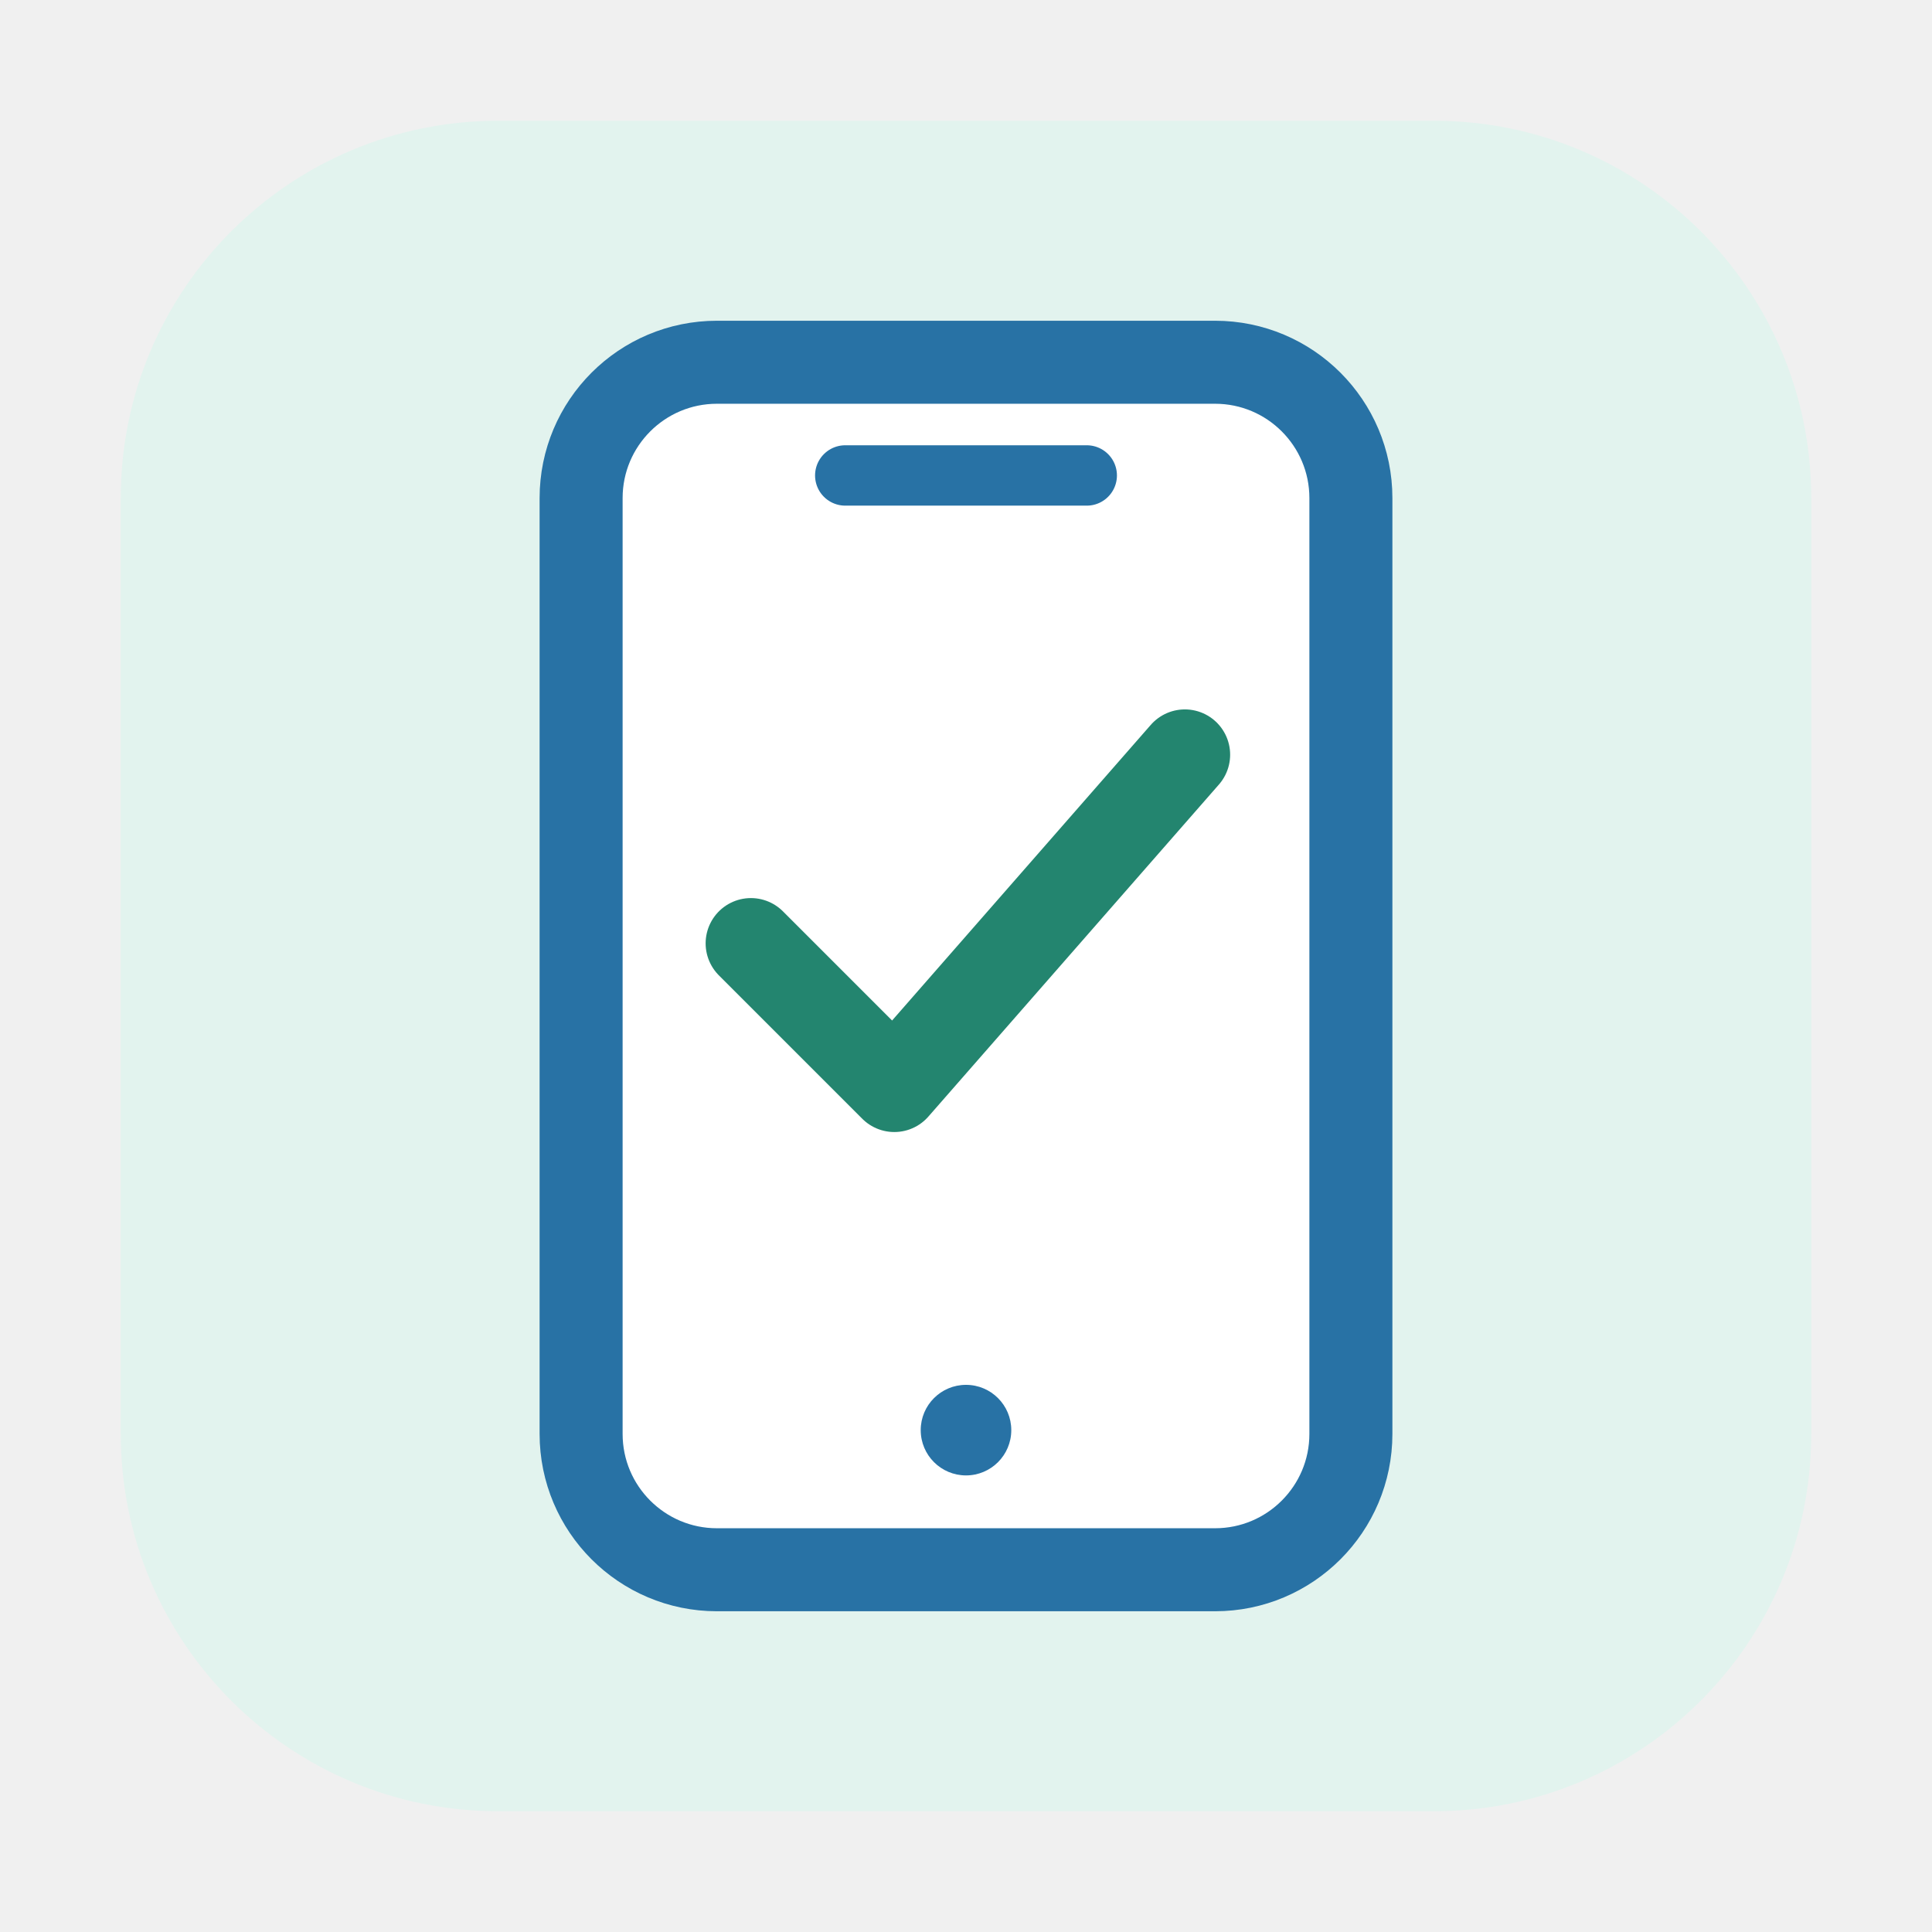
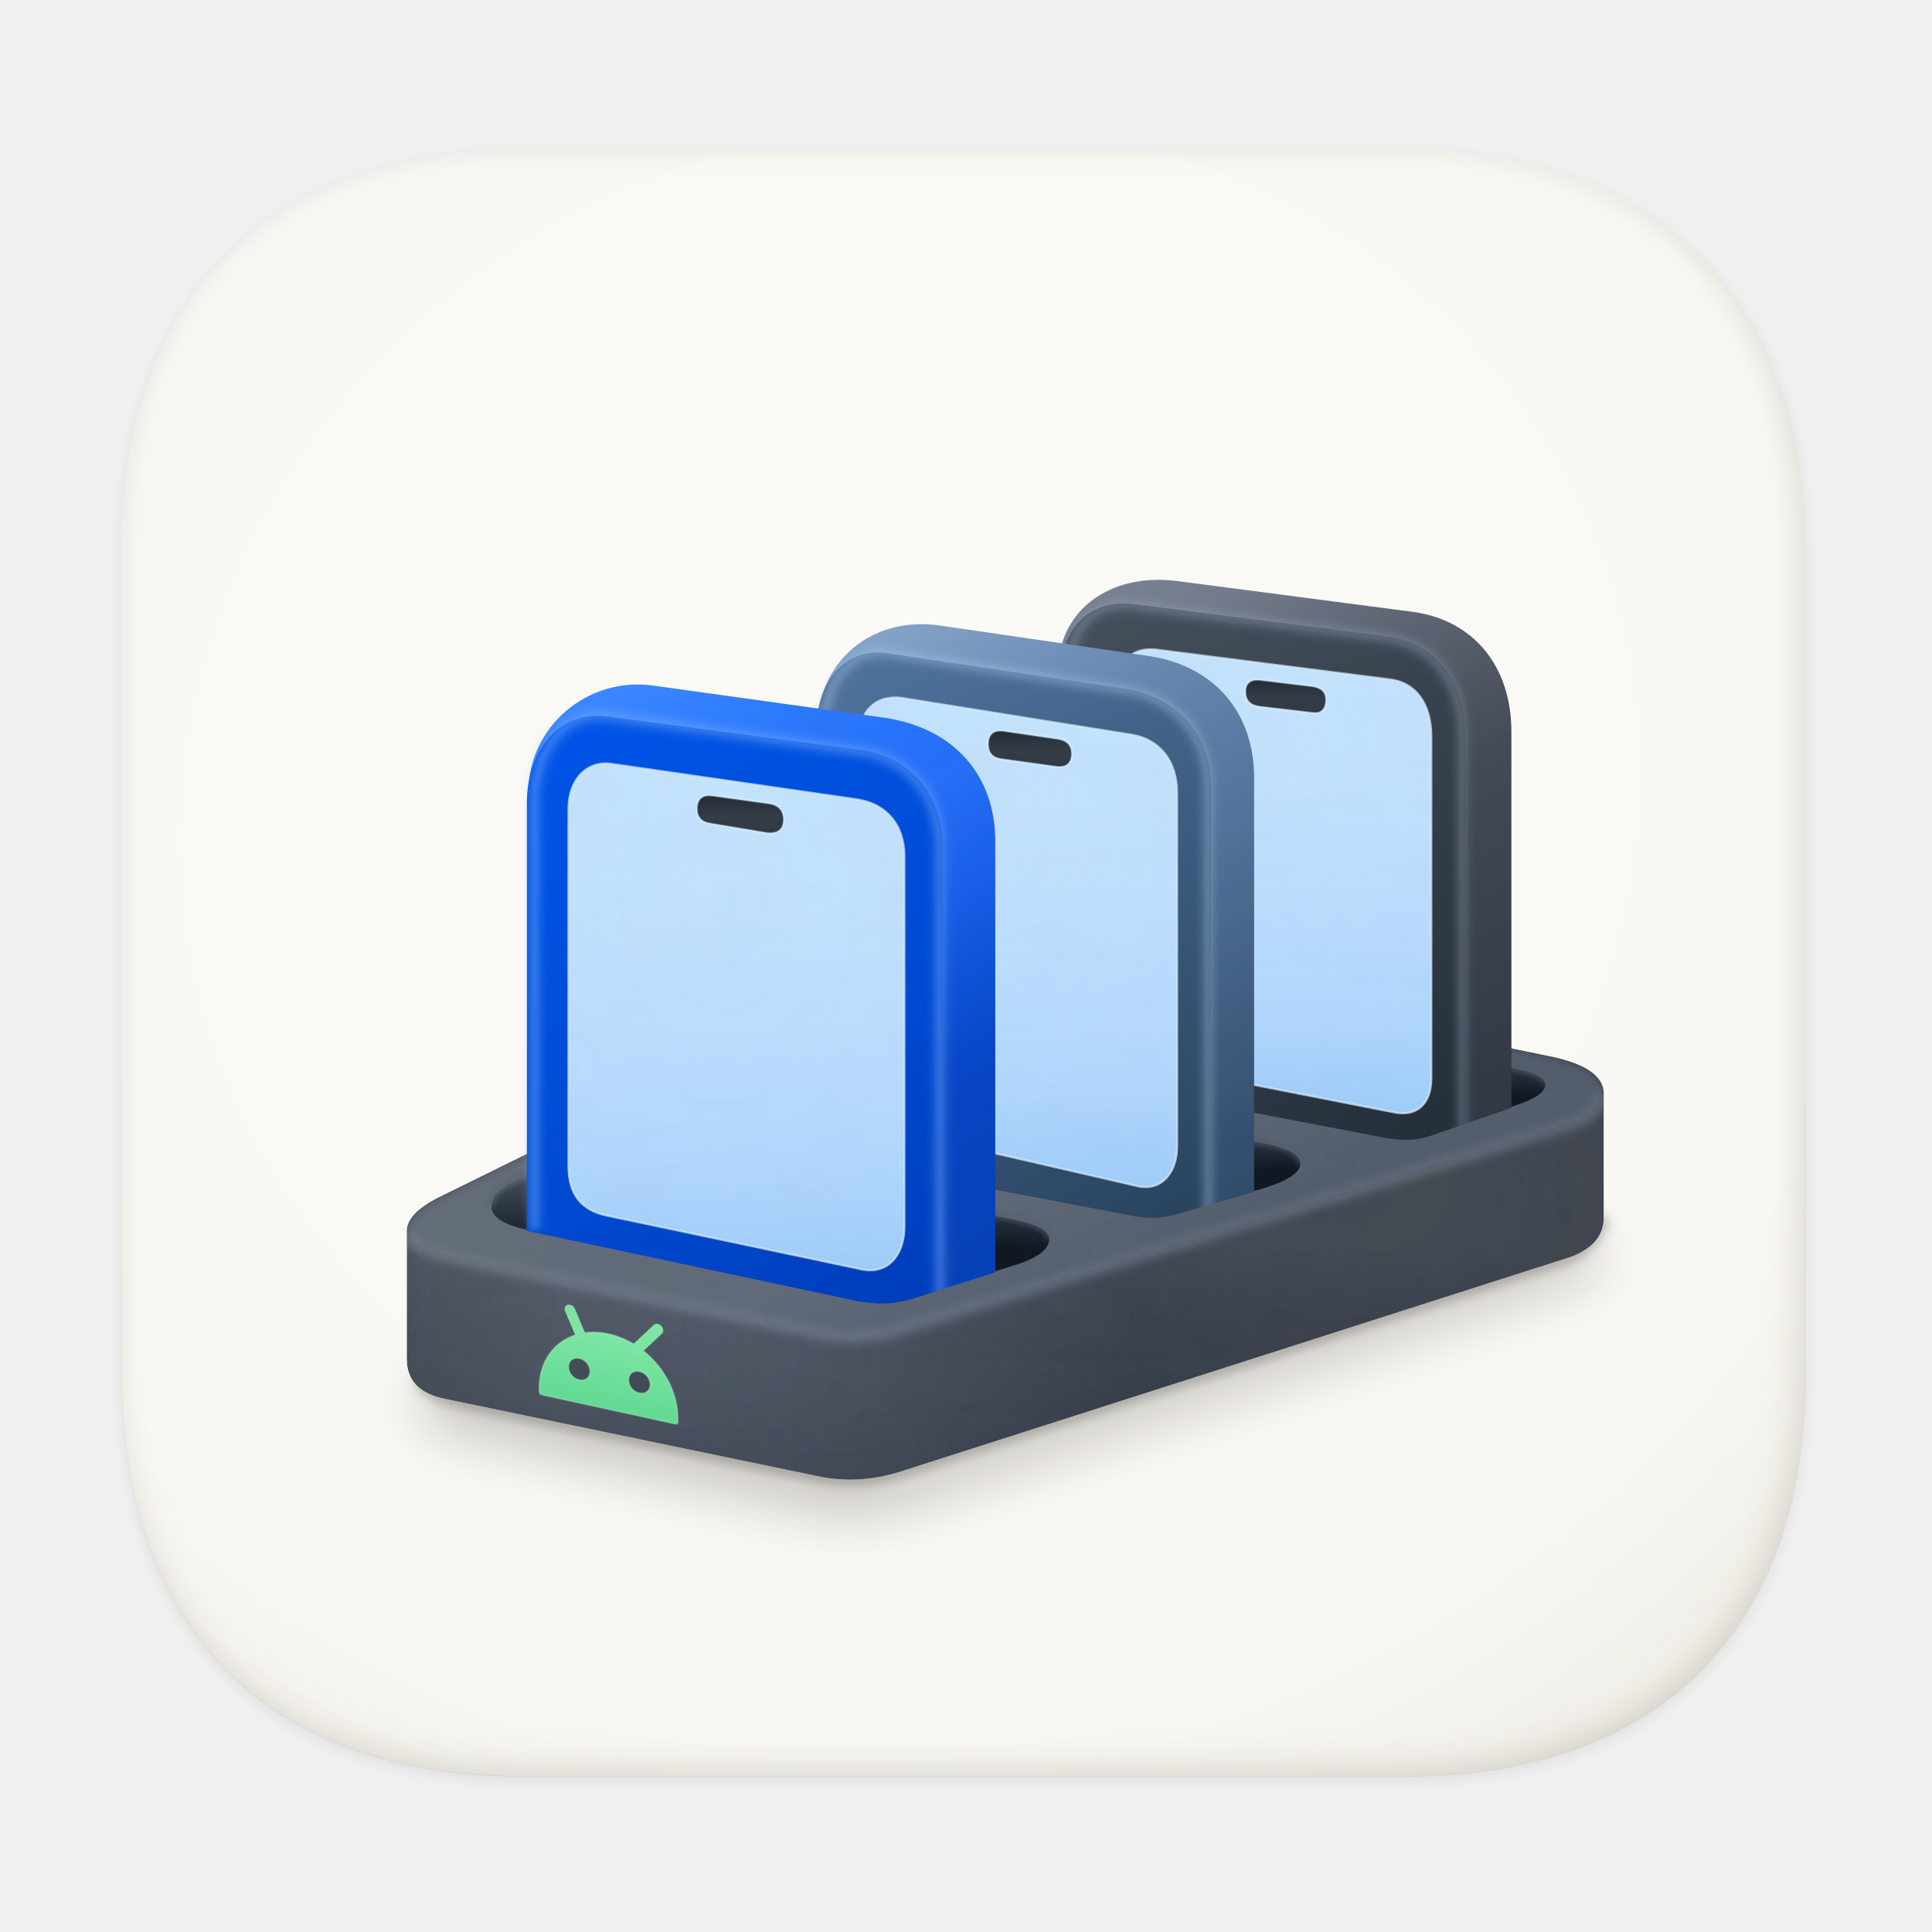
- <svg xmlns="http://www.w3.org/2000/svg" width="512" height="512" viewBox="0 0 512 512">
-   <rect x="32" y="32" width="448" height="448" rx="100" fill="#e2f3ee" />
-   <rect x="154" y="96" width="204" height="320" rx="36" fill="#fff" stroke="#2872a5" stroke-width="22" />
-   <path d="M224 126h64" stroke="#2872a5" stroke-width="16" stroke-linecap="round" />
-   <circle cx="256" cy="379" r="12" fill="#2872a5" />
-   <path d="m199 250 38 38 77-88" fill="none" stroke="#23856f" stroke-width="24" stroke-linecap="round" stroke-linejoin="round" />
+ <svg xmlns="http://www.w3.org/2000/svg" width="1024" height="1024" viewBox="0 0 1254 1254" fill="none" role="img" aria-labelledby="icon-title icon-description">
+   <defs>
+     <radialGradient id="tile-fill" cx="0" cy="0" r="1" gradientTransform="translate(590 523) rotate(70) scale(796 866)" gradientUnits="userSpaceOnUse">
+       <stop stop-color="#FBFAF7" />
+       <stop offset=".74" stop-color="#F9F8F3" />
+       <stop offset="1" stop-color="#EEECE5" />
+     </radialGradient>
+     <linearGradient id="tile-edge" x1="626" y1="96" x2="626" y2="1155" gradientUnits="userSpaceOnUse">
+       <stop stop-color="#FFFFFF" />
+       <stop offset=".55" stop-color="#F6F4ED" />
+       <stop offset="1" stop-color="#D5D3CD" />
+     </linearGradient>
+     <linearGradient id="base-side" x1="264" y1="874" x2="1041" y2="874" gradientUnits="userSpaceOnUse">
+       <stop stop-color="#454C57" />
+       <stop offset=".13" stop-color="#4B5361" />
+       <stop offset=".31" stop-color="#4C5462" />
+       <stop offset=".39" stop-color="#49515E" />
+       <stop offset=".61" stop-color="#39414D" />
+       <stop offset=".84" stop-color="#3A404A" />
+       <stop offset="1" stop-color="#383E48" />
+     </linearGradient>
+     <linearGradient id="base-shade" x1="626" y1="810" x2="626" y2="959" gradientUnits="userSpaceOnUse">
+       <stop stop-color="#FFFFFF" stop-opacity=".035" />
+       <stop offset=".55" stop-color="#0C1420" stop-opacity=".02" />
+       <stop offset="1" stop-color="#0C1420" stop-opacity=".15" />
+     </linearGradient>
+     <linearGradient id="base-top" x1="575" y1="656" x2="690" y2="861" gradientUnits="userSpaceOnUse">
+       <stop stop-color="#636C79" />
+       <stop offset=".52" stop-color="#606A78" />
+       <stop offset="1" stop-color="#545D6B" />
+     </linearGradient>
+     <radialGradient id="base-sheen" cx="0" cy="0" r="1" gradientTransform="translate(390 842) scale(260 164)" gradientUnits="userSpaceOnUse">
+       <stop stop-color="#CDD5E1" stop-opacity=".035" />
+       <stop offset=".85" stop-color="#CDD5E1" stop-opacity="0" />
+     </radialGradient>
+     <radialGradient id="base-side-light" cx="0" cy="0" r="1" gradientTransform="translate(870 774) scale(250 150)" gradientUnits="userSpaceOnUse">
+       <stop stop-color="#B4C2D4" stop-opacity=".025" />
+       <stop offset="1" stop-color="#B4C2D4" stop-opacity="0" />
+     </radialGradient>
+     <linearGradient id="slot-fill" x1="0" y1="0" x2="0" y2="1">
+       <stop stop-color="#606B7B" />
+       <stop offset=".28" stop-color="#37424F" />
+       <stop offset=".65" stop-color="#101822" />
+       <stop offset=".85" stop-color="#111923" />
+       <stop offset="1" stop-color="#27313F" />
+     </linearGradient>
+     <linearGradient id="rear-depth" x1="809" y1="377" x2="987" y2="721" gradientUnits="userSpaceOnUse">
+       <stop stop-color="#6B7384" />
+       <stop offset=".45" stop-color="#444A55" />
+       <stop offset="1" stop-color="#343B46" />
+     </linearGradient>
+     <linearGradient id="rear-face" x1="735" y1="404" x2="938" y2="733" gradientUnits="userSpaceOnUse">
+       <stop stop-color="#444E5B" />
+       <stop offset="1" stop-color="#252F3A" />
+     </linearGradient>
+     <linearGradient id="middle-depth" x1="588" y1="406" x2="807" y2="773" gradientUnits="userSpaceOnUse">
+       <stop stop-color="#7999C1" />
+       <stop offset=".45" stop-color="#56779F" />
+       <stop offset="1" stop-color="#344F70" />
+     </linearGradient>
+     <linearGradient id="middle-face" x1="570" y1="437" x2="772" y2="786" gradientUnits="userSpaceOnUse">
+       <stop stop-color="#4D709A" />
+       <stop offset="1" stop-color="#2A445F" />
+     </linearGradient>
+     <linearGradient id="front-depth" x1="419" y1="447" x2="667" y2="821" gradientUnits="userSpaceOnUse">
+       <stop stop-color="#287BFF" />
+       <stop offset=".36" stop-color="#246DF7" />
+       <stop offset=".7" stop-color="#0749CF" />
+       <stop offset="1" stop-color="#0443BF" />
+     </linearGradient>
+     <linearGradient id="front-face" x1="387" y1="474" x2="610" y2="841" gradientUnits="userSpaceOnUse">
+       <stop stop-color="#0053E6" />
+       <stop offset=".58" stop-color="#004AD2" />
+       <stop offset="1" stop-color="#003DBA" />
+     </linearGradient>
+     <linearGradient id="housing-light" x1="0" y1="0" x2=".35" y2="1">
+       <stop stop-color="#E7F3FF" stop-opacity=".12" />
+       <stop offset=".23" stop-color="#E7F3FF" stop-opacity=".025" />
+       <stop offset=".58" stop-color="#101A2C" stop-opacity="0" />
+       <stop offset="1" stop-color="#101A2C" stop-opacity=".08" />
+     </linearGradient>
+     <linearGradient id="screen-fill" x1=".5" y1="0" x2=".5" y2="1">
+       <stop stop-color="#C2E1FC" />
+       <stop offset=".2" stop-color="#C1E0FC" />
+       <stop offset=".5" stop-color="#BBDCFD" />
+       <stop offset=".78" stop-color="#B0D6FC" />
+       <stop offset="1" stop-color="#9FCCF9" />
+     </linearGradient>
+     <radialGradient id="screen-light" cx=".46" cy=".28" r=".8">
+       <stop stop-color="#F5FAFF" stop-opacity=".035" />
+       <stop offset="1" stop-color="#F5FAFF" stop-opacity="0" />
+     </radialGradient>
+     <linearGradient id="speaker-fill" x1="0" y1="0" x2="0" y2="1">
+       <stop stop-color="#252E37" />
+       <stop offset=".55" stop-color="#343D46" />
+       <stop offset="1" stop-color="#303B45" />
+     </linearGradient>
+     <linearGradient id="android-fill" x1="0" y1="0" x2="0" y2="1">
+       <stop stop-color="#7CE7A4" />
+       <stop offset="1" stop-color="#63D993" />
+     </linearGradient>
+     <filter id="tile-shadow" x="-10%" y="-10%" width="120%" height="124%" color-interpolation-filters="sRGB">
+       <feGaussianBlur in="SourceAlpha" stdDeviation="4" result="tile-blur" />
+       <feOffset dy="3" result="offset-shadow" />
+       <feFlood flood-color="#42413A" flood-opacity=".1" />
+       <feComposite in2="offset-shadow" operator="in" result="outer-shadow" />
+       <feGaussianBlur in="SourceAlpha" stdDeviation="11" result="tile-inner-blur" />
+       <feOffset in="tile-inner-blur" dx="-4" dy="-5" result="tile-inner-offset" />
+       <feComposite in="SourceAlpha" in2="tile-inner-offset" operator="out" result="inner-edge" />
+       <feFlood flood-color="#8B857A" flood-opacity=".27" />
+       <feComposite in2="inner-edge" operator="in" result="inner-shadow" />
+       <feMerge>
+         <feMergeNode in="outer-shadow" />
+         <feMergeNode in="SourceGraphic" />
+         <feMergeNode in="inner-shadow" />
+       </feMerge>
+     </filter>
+     <filter id="ground-blur" x="-12%" y="-65%" width="124%" height="230%" color-interpolation-filters="sRGB">
+       <feGaussianBlur stdDeviation="18" />
+     </filter>
+     <filter id="edge-soften" x="-5%" y="-5%" width="110%" height="110%" color-interpolation-filters="sRGB">
+       <feGaussianBlur stdDeviation="1.6" />
+     </filter>
+     <filter id="bevel-soften" x="-8%" y="-8%" width="116%" height="116%" color-interpolation-filters="sRGB">
+       <feGaussianBlur stdDeviation="2.8" />
+     </filter>
+     <filter id="contact-soften" x="-10%" y="-20%" width="120%" height="140%" color-interpolation-filters="sRGB">
+       <feGaussianBlur stdDeviation="3.5" />
+     </filter>
+     <filter id="speaker-soften" x="-15%" y="-35%" width="130%" height="170%" color-interpolation-filters="sRGB">
+       <feGaussianBlur stdDeviation=".7" />
+     </filter>
+     <filter id="base-material" x="-2%" y="-2%" width="104%" height="104%" color-interpolation-filters="sRGB">
+       <feTurbulence type="fractalNoise" baseFrequency=".055" numOctaves="3" seed="12" result="noise" />
+       <feColorMatrix in="noise" type="saturate" values="0" result="monochrome" />
+       <feComponentTransfer in="monochrome" result="grain">
+         <feFuncA type="linear" slope=".015" />
+       </feComponentTransfer>
+       <feComposite in="grain" in2="SourceAlpha" operator="in" result="material-grain" />
+       <feBlend in="SourceGraphic" in2="material-grain" mode="soft-light" />
+     </filter>
+     <filter id="glass-material" x="-1%" y="-1%" width="102%" height="102%" color-interpolation-filters="sRGB">
+       <feTurbulence type="fractalNoise" baseFrequency=".018 .025" numOctaves="2" seed="4" result="noise" />
+       <feColorMatrix in="noise" type="saturate" values="0" result="monochrome" />
+       <feComponentTransfer in="monochrome" result="grain">
+         <feFuncA type="linear" slope=".025" />
+       </feComponentTransfer>
+       <feComposite in="grain" in2="SourceAlpha" operator="in" result="glass-grain" />
+       <feBlend in="SourceGraphic" in2="glass-grain" mode="soft-light" />
+     </filter>
+     <clipPath id="base-contour" clipPathUnits="userSpaceOnUse">
+       <use href="#base-silhouette" />
+     </clipPath>
+     <path id="front-opening" d="M345 762L393 747Q409 743 428 747L655 791Q682 796 681 805Q680 815 656 822L593 842Q575 848 553 843L341 798Q319 793 319 783Q319 771 345 762Z" />
+     <path id="front-back-bevel" d="M319 783Q319 771 345 762L393 747Q409 743 428 747L655 791Q682 796 681 805" />
+     <path id="front-wall" d="M0 0H1254V650L681 805Q680 815 656 822L593 842Q575 848 553 843L341 798Q319 793 319 783H0Z" />
+     <path id="middle-opening" d="M551 721L594 706Q608 702 624 706L820 742Q845 747 844 756Q843 764 821 771L765 787Q750 792 733 788L548 753Q522 748 522 741Q523 731 551 721Z" />
+     <path id="middle-back-bevel" d="M522 741Q523 731 551 721L594 706Q608 702 624 706L820 742Q845 747 844 756" />
+     <path id="middle-wall" d="M0 0H1254V650L844 756Q843 764 821 771L765 787Q750 792 733 788L548 753Q522 748 522 741H0Z" />
+     <path id="rear-opening" d="M739 675L780 663Q791 660 806 663L980 693Q1003 697 1003 704Q1003 711 985 717L930 736Q917 741 900 738L738 707Q712 702 713 691Q714 682 739 675Z" />
+     <path id="rear-back-bevel" d="M713 691Q714 682 739 675L780 663Q791 660 806 663L980 693Q1003 697 1003 704" />
+     <path id="rear-wall" d="M0 0H1254V650L1003 704Q1003 711 985 717L930 736Q917 741 900 738L738 707Q712 702 713 691H0Z" />
+     <clipPath id="front-seating" clipPathUnits="userSpaceOnUse">
+       <use href="#front-wall" transform="translate(0 .65)" />
+     </clipPath>
+     <clipPath id="middle-seating" clipPathUnits="userSpaceOnUse">
+       <use href="#middle-wall" transform="translate(0 .65)" />
+     </clipPath>
+     <clipPath id="rear-seating" clipPathUnits="userSpaceOnUse">
+       <use href="#rear-wall" transform="translate(0 .65)" />
+     </clipPath>
+   </defs>
+   <g id="background-tile">
+     <path d="M343 97H909C1075 97 1172 192 1172 359V891C1172 1059 1076 1153 910 1153H342C174 1153 79 1058 79 891V359C79 191 175 97 343 97Z" fill="url(#tile-fill)" stroke="url(#tile-edge)" stroke-opacity=".35" stroke-width=".6" filter="url(#tile-shadow)" />
+   </g>
+   <g id="docking-base">
+     <path d="M281 887L536 944Q561 951 589 943L1027 799L1041 824L591 975Q559 987 521 978L275 925Z" fill="#494438" opacity=".3" filter="url(#ground-blur)" />
+     <path d="M271 895Q276 903 289 908L530 958Q557 964 585 955L1019 816Q1036 808 1041 790" stroke="#302E29" stroke-opacity=".32" stroke-width="7" filter="url(#contact-soften)" />
+     <g filter="url(#base-material)" clip-path="url(#base-contour)">
+       <path id="base-silhouette" d="M264 799Q264 787 287 776L352 744L741 639Q761 633 781 639L1008 686Q1040 693 1041 709V790Q1041 808 1019 816L585 955Q557 964 530 958L289 908Q264 903 264 882Z" fill="url(#base-side)" />
+       <path d="M264 799C264 808 278 814 294 817L526 865Q555 873 585 863L1018 731Q1041 723 1041 709L1041 790Q1041 808 1019 816L585 955Q557 964 530 958L289 908Q264 903 264 882Z" fill="url(#base-shade)" />
+       <path d="M264 799C264 808 278 814 294 817L526 865Q555 873 585 863L1018 731Q1041 723 1041 709L1041 790Q1041 808 1019 816L585 955Q557 964 530 958L289 908Q264 903 264 882Z" fill="url(#base-sheen)" />
+       <path d="M264 799C264 808 278 814 294 817L526 865Q555 873 585 863L1018 731Q1041 723 1041 709L1041 790Q1041 808 1019 816L585 955Q557 964 530 958L289 908Q264 903 264 882Z" fill="url(#base-side-light)" />
+       <path d="M264 799Q264 787 287 776L352 744L741 639Q761 633 781 639L1008 686Q1040 693 1041 709Q1041 723 1018 731L585 863Q555 873 526 865L294 817C278 814 264 808 264 799Z" fill="url(#base-top)" filter="url(#bevel-soften)" />
+       <path d="M264 799C264 808 278 814 294 817L526 865Q555 873 585 863L1018 731Q1041 723 1041 709" stroke="#A6B0C1" stroke-opacity=".22" stroke-width="8" filter="url(#bevel-soften)" />
+       <g id="device-slots" fill="url(#slot-fill)">
+         <g id="rear-slot">
+           <use href="#rear-back-bevel" fill="none" stroke="#1A2330" stroke-opacity=".35" stroke-width="4" filter="url(#edge-soften)" />
+           <use href="#rear-opening" />
+           <use href="#rear-back-bevel" fill="none" stroke="#9AA5B6" stroke-opacity=".3" stroke-width="3" filter="url(#edge-soften)" />
+         </g>
+         <g id="middle-slot">
+           <use href="#middle-back-bevel" fill="none" stroke="#1A2330" stroke-opacity=".35" stroke-width="4" filter="url(#edge-soften)" />
+           <use href="#middle-opening" />
+           <use href="#middle-back-bevel" fill="none" stroke="#9AA5B6" stroke-opacity=".3" stroke-width="3" filter="url(#edge-soften)" />
+         </g>
+         <g id="front-slot">
+           <use href="#front-back-bevel" fill="none" stroke="#1A2330" stroke-opacity=".35" stroke-width="4" filter="url(#edge-soften)" />
+           <use href="#front-opening" />
+           <use href="#front-back-bevel" fill="none" stroke="#9AA5B6" stroke-opacity=".3" stroke-width="3" filter="url(#edge-soften)" />
+         </g>
+       </g>
+     </g>
+   </g>
+   <g id="rear-device" clip-path="url(#rear-seating)">
+     <path d="M687 431C689 397 719 372 763 377L916 397C956 402 981 432 981 475V770H686V660Z" fill="url(#rear-depth)" />
+     <path d="M687 431C689 397 719 372 763 377L916 397C956 402 981 432 981 475V770H686V660Z" fill="url(#housing-light)" />
+     <path d="M735 392L900 413C932 417 951 442 951 478V770H688V440C688 409 706 389 735 392Z" fill="url(#rear-face)" />
+     <path d="M693 696V440C693 409 708 390 736 393L899 414C930 418 949 442 949 478V750" stroke="#A1AEC1" stroke-opacity=".24" stroke-width="8" filter="url(#bevel-soften)" />
+     <path d="M693 696V440C693 409 708 390 736 393L899 414C930 418 949 442 949 478V750" stroke="#A1AEC1" stroke-opacity=".18" stroke-width="3" filter="url(#edge-soften)" />
+     <g filter="url(#glass-material)">
+       <path id="rear-screen" d="M753 422L902 441C919 443 929 457 929 478V700C929 716 920 725 905 722L742 690Q725 686 725 666V448C725 429 735 419 753 422Z" fill="url(#screen-fill)" stroke="#D5EBFC" stroke-opacity=".72" stroke-width="1.4" />
+       <path d="M753 422L902 441C919 443 929 457 929 478V700C929 716 920 725 905 722L742 690Q725 686 725 666V448C725 429 735 419 753 422Z" fill="url(#screen-light)" />
+     </g>
+     <path d="M818 442L851 446Q860 447 860 454Q860 463 852 462L818 458Q809 457 809 449Q809 441 818 442Z" stroke="#E2EFF8" stroke-opacity=".55" stroke-width="3" filter="url(#speaker-soften)" />
+     <path d="M818 442L851 446Q860 447 860 454Q860 463 852 462L818 458Q809 457 809 449Q809 441 818 442Z" fill="url(#speaker-fill)" stroke="#263540" stroke-opacity=".65" stroke-width="1" />
+   </g>
+   <g id="middle-device" clip-path="url(#middle-seating)">
+     <path d="M531 463C536 426 568 400 610 406L747 426C789 433 814 463 814 505V820H529V709Z" fill="url(#middle-depth)" />
+     <path d="M531 463C536 426 568 400 610 406L747 426C789 433 814 463 814 505V820H529V709Z" fill="url(#housing-light)" />
+     <path d="M576 424L730 447C764 452 786 477 786 511V820H530V473C530 443 548 420 576 424Z" fill="url(#middle-face)" />
+     <path d="M535 750V473C535 444 551 421 577 424L730 448C763 453 784 477 784 512V805" stroke="#B1CEF0" stroke-opacity=".25" stroke-width="8" filter="url(#bevel-soften)" />
+     <path d="M535 750V473C535 444 551 421 577 424L730 448C763 453 784 477 784 512V805" stroke="#B1CEF0" stroke-opacity=".18" stroke-width="3" filter="url(#edge-soften)" />
+     <g filter="url(#glass-material)">
+       <path id="middle-screen" d="M585 453L735 477C752 480 764 493 764 515V744C764 761 754 773 739 770L574 732Q557 728 557 708V482C557 461 569 451 585 453Z" fill="url(#screen-fill)" stroke="#D5EBFC" stroke-opacity=".72" stroke-width="1.4" />
+       <path d="M585 453L735 477C752 480 764 493 764 515V744C764 761 754 773 739 770L574 732Q557 728 557 708V482C557 461 569 451 585 453Z" fill="url(#screen-light)" />
+     </g>
+     <path d="M651 475L685 480Q695 481 695 489Q695 498 686 497L650 492Q642 491 642 483Q642 474 651 475Z" stroke="#E2EFF8" stroke-opacity=".55" stroke-width="3" filter="url(#speaker-soften)" />
+     <path d="M651 475L685 480Q695 481 695 489Q695 498 686 497L650 492Q642 491 642 483Q642 474 651 475Z" fill="url(#speaker-fill)" stroke="#263540" stroke-opacity=".65" stroke-width="1" />
+   </g>
+   <g id="front-device" clip-path="url(#front-seating)">
+     <path d="M343 514C343 472 381 439 424 445L575 466C620 473 646 504 646 546V875H342V760Z" fill="url(#front-depth)" />
+     <path d="M343 514C343 472 381 439 424 445L575 466C620 473 646 504 646 546V875H342V760Z" fill="url(#housing-light)" />
+     <path d="M394 465L560 487C593 492 612 518 612 551V875H342V521C342 487 363 461 394 465Z" fill="url(#front-face)" />
+     <path d="M347 798V521C347 487 366 461 395 465L560 488C592 493 610 519 610 551V860" stroke="#7EB3FF" stroke-opacity=".28" stroke-width="9" filter="url(#bevel-soften)" />
+     <path d="M347 798V521C347 487 366 461 395 465L560 488C592 493 610 519 610 551V860" stroke="#7EB3FF" stroke-opacity=".22" stroke-width="3" filter="url(#edge-soften)" />
+     <g filter="url(#glass-material)">
+       <path id="front-screen" d="M398 496L557 519C575 522 587 535 587 556V796C587 815 576 827 560 824L394 789Q369 784 369 757V525C369 506 381 493 398 496Z" fill="url(#screen-fill)" stroke="#D5EBFC" stroke-opacity=".72" stroke-width="1.4" />
+       <path d="M398 496L557 519C575 522 587 535 587 556V796C587 815 576 827 560 824L394 789Q369 784 369 757V525C369 506 381 493 398 496Z" fill="url(#screen-light)" />
+     </g>
+     <path d="M462 517L498 522Q508 523 508 532Q508 541 498 540L462 534Q453 533 453 525Q453 516 462 517Z" stroke="#E2EFF8" stroke-opacity=".55" stroke-width="3" filter="url(#speaker-soften)" />
+     <path d="M462 517L498 522Q508 523 508 532Q508 541 498 540L462 534Q453 533 453 525Q453 516 462 517Z" fill="url(#speaker-fill)" stroke="#263540" stroke-opacity=".65" stroke-width="1" />
+   </g>
+   <g id="android-mark">
+     <g transform="matrix(1 .218 0 1 350 856)">
+       <path d="M45 0C20 0 0 20 0 45V47Q0 49 2 49H88Q90 49 90 47V45C90 20 70 0 45 0ZM26 20C22 20 19 23 19 27C19 31 22 34 26 34C30 34 33 31 33 27C33 23 30 20 26 20ZM65 20C61 20 58 23 58 27C58 31 61 34 65 34C69 34 72 31 72 27C72 23 69 20 65 20Z" fill="url(#android-fill)" fill-rule="evenodd" stroke="#BEF9CF" stroke-opacity=".32" stroke-width="1" />
+       <circle cx="26" cy="27" r="6.6" fill="#19372C" opacity=".24" />
+       <circle cx="65" cy="27" r="6.6" fill="#19372C" opacity=".24" />
+       <path d="M27 5L20-10M64 5L77-10" stroke="#7EE3A3" stroke-width="7" stroke-linecap="round" />
+     </g>
+   </g>
</svg>
